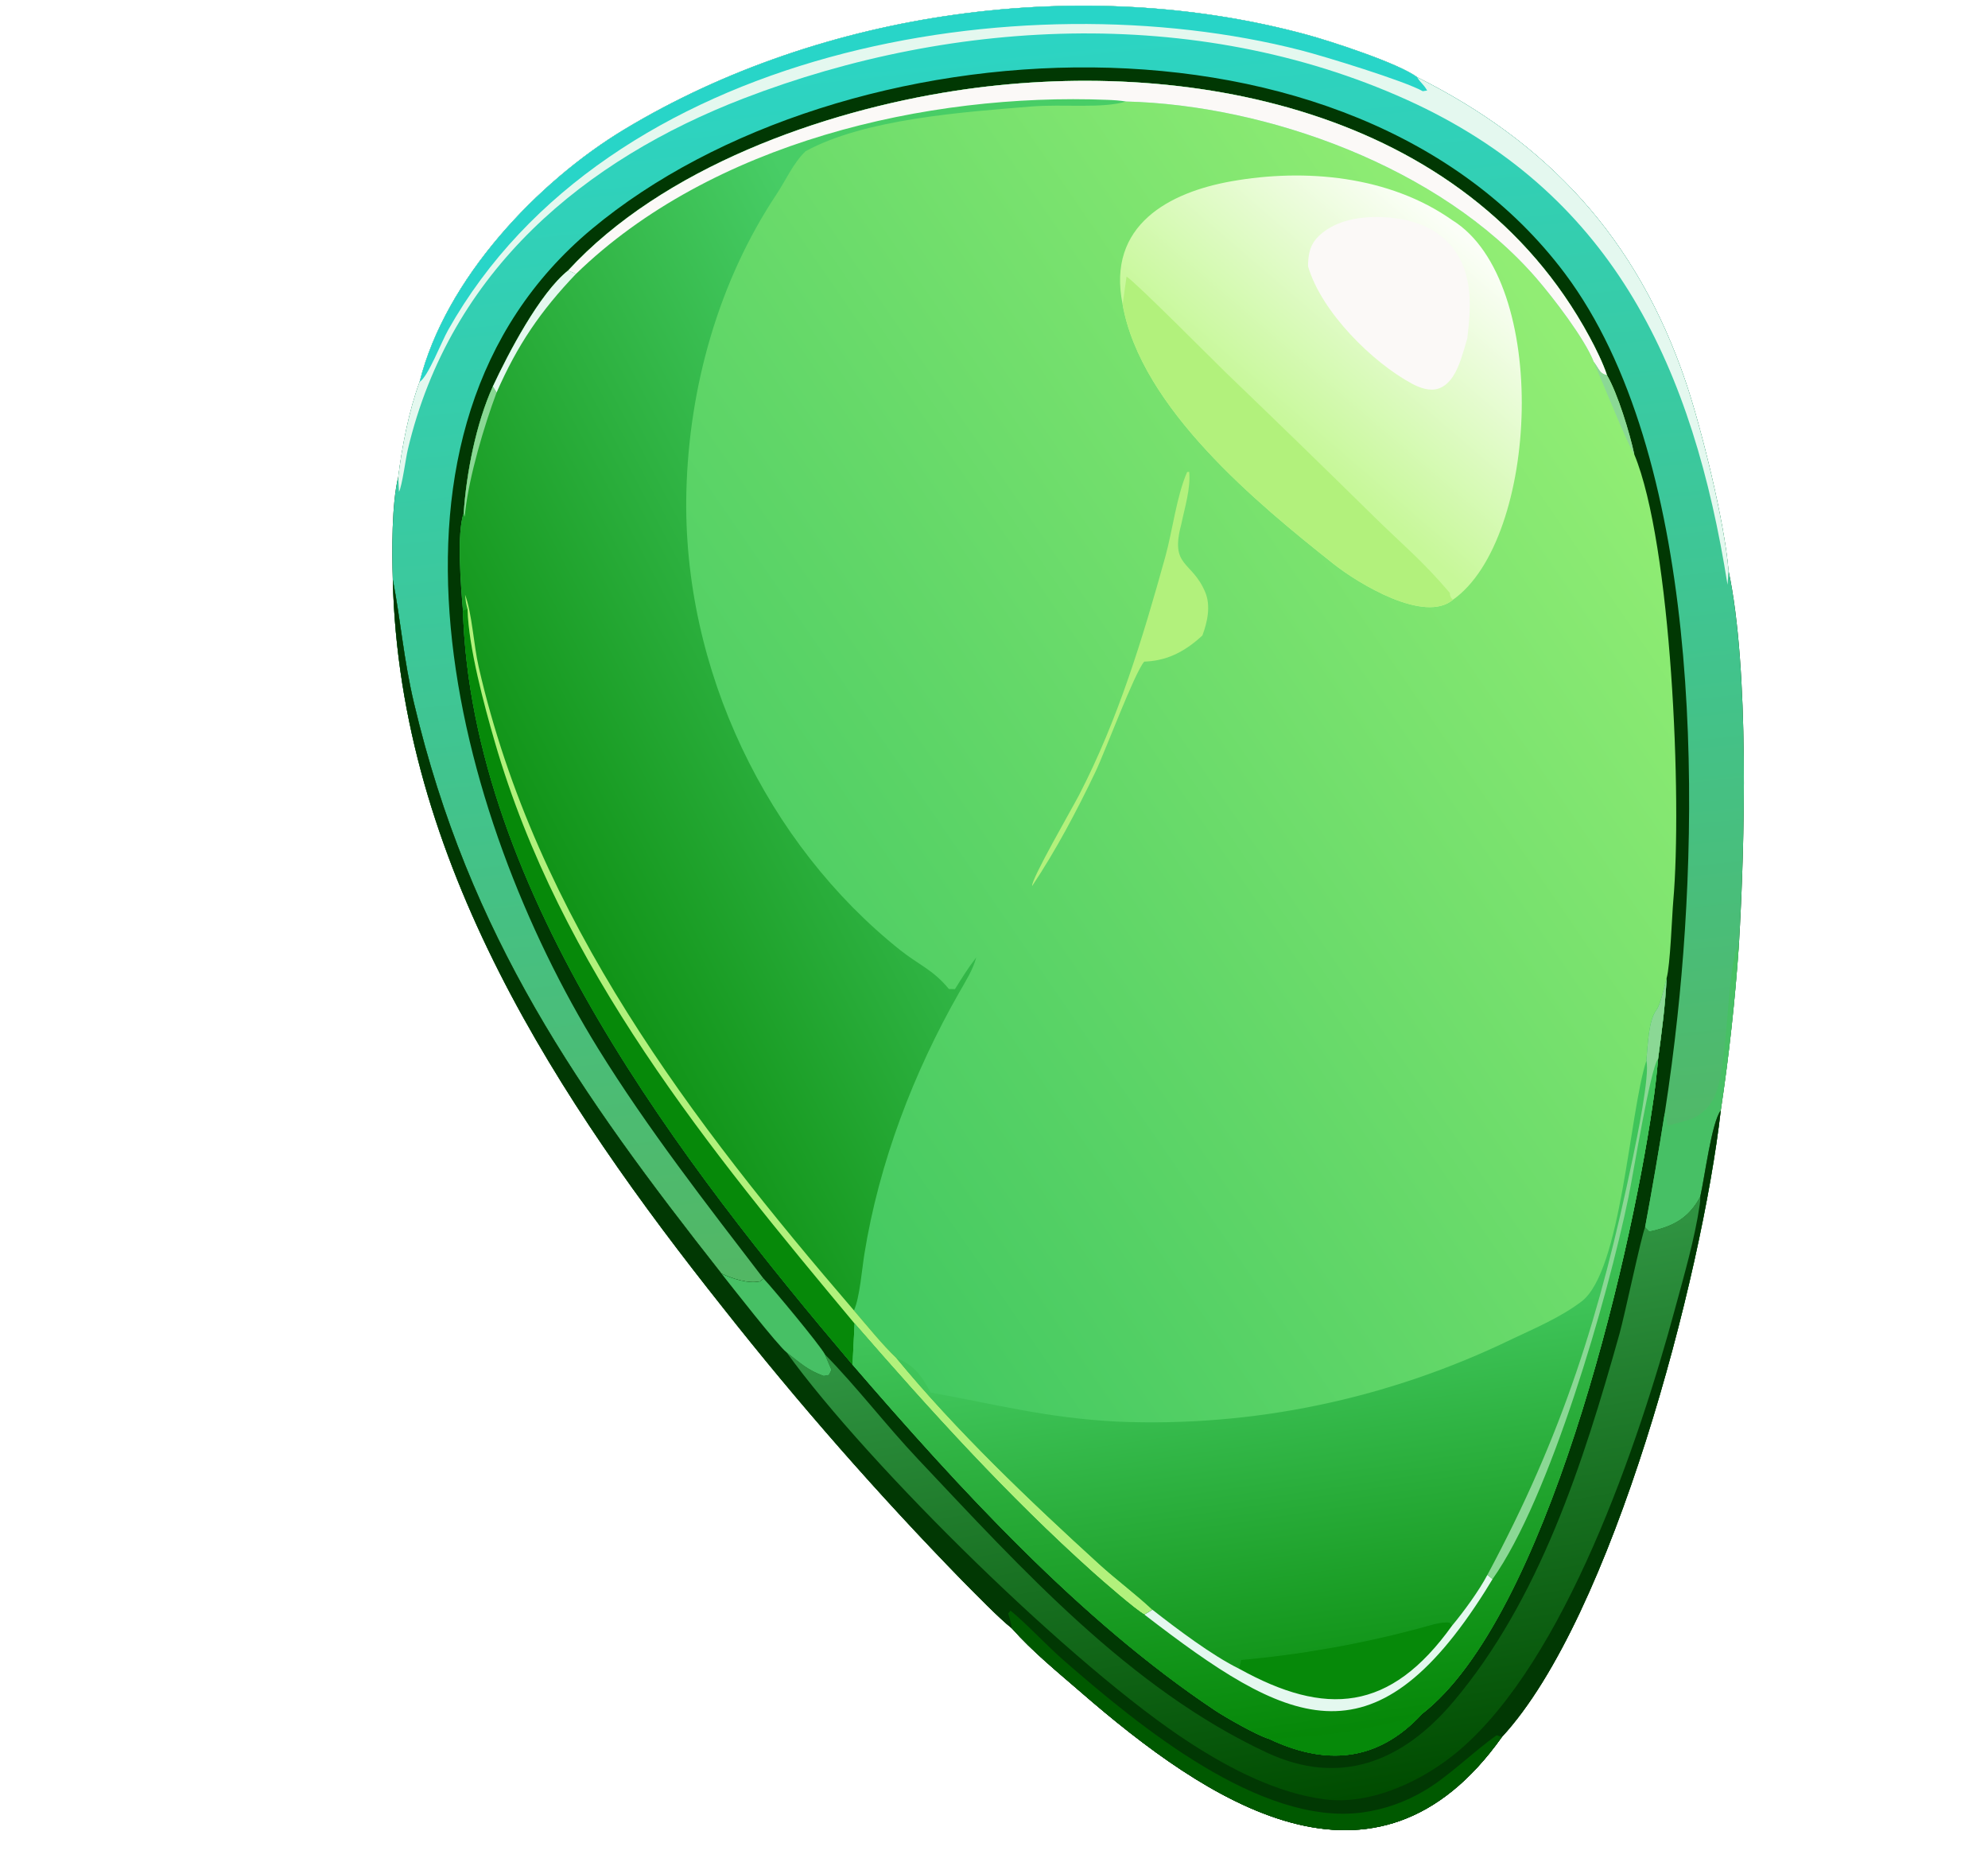
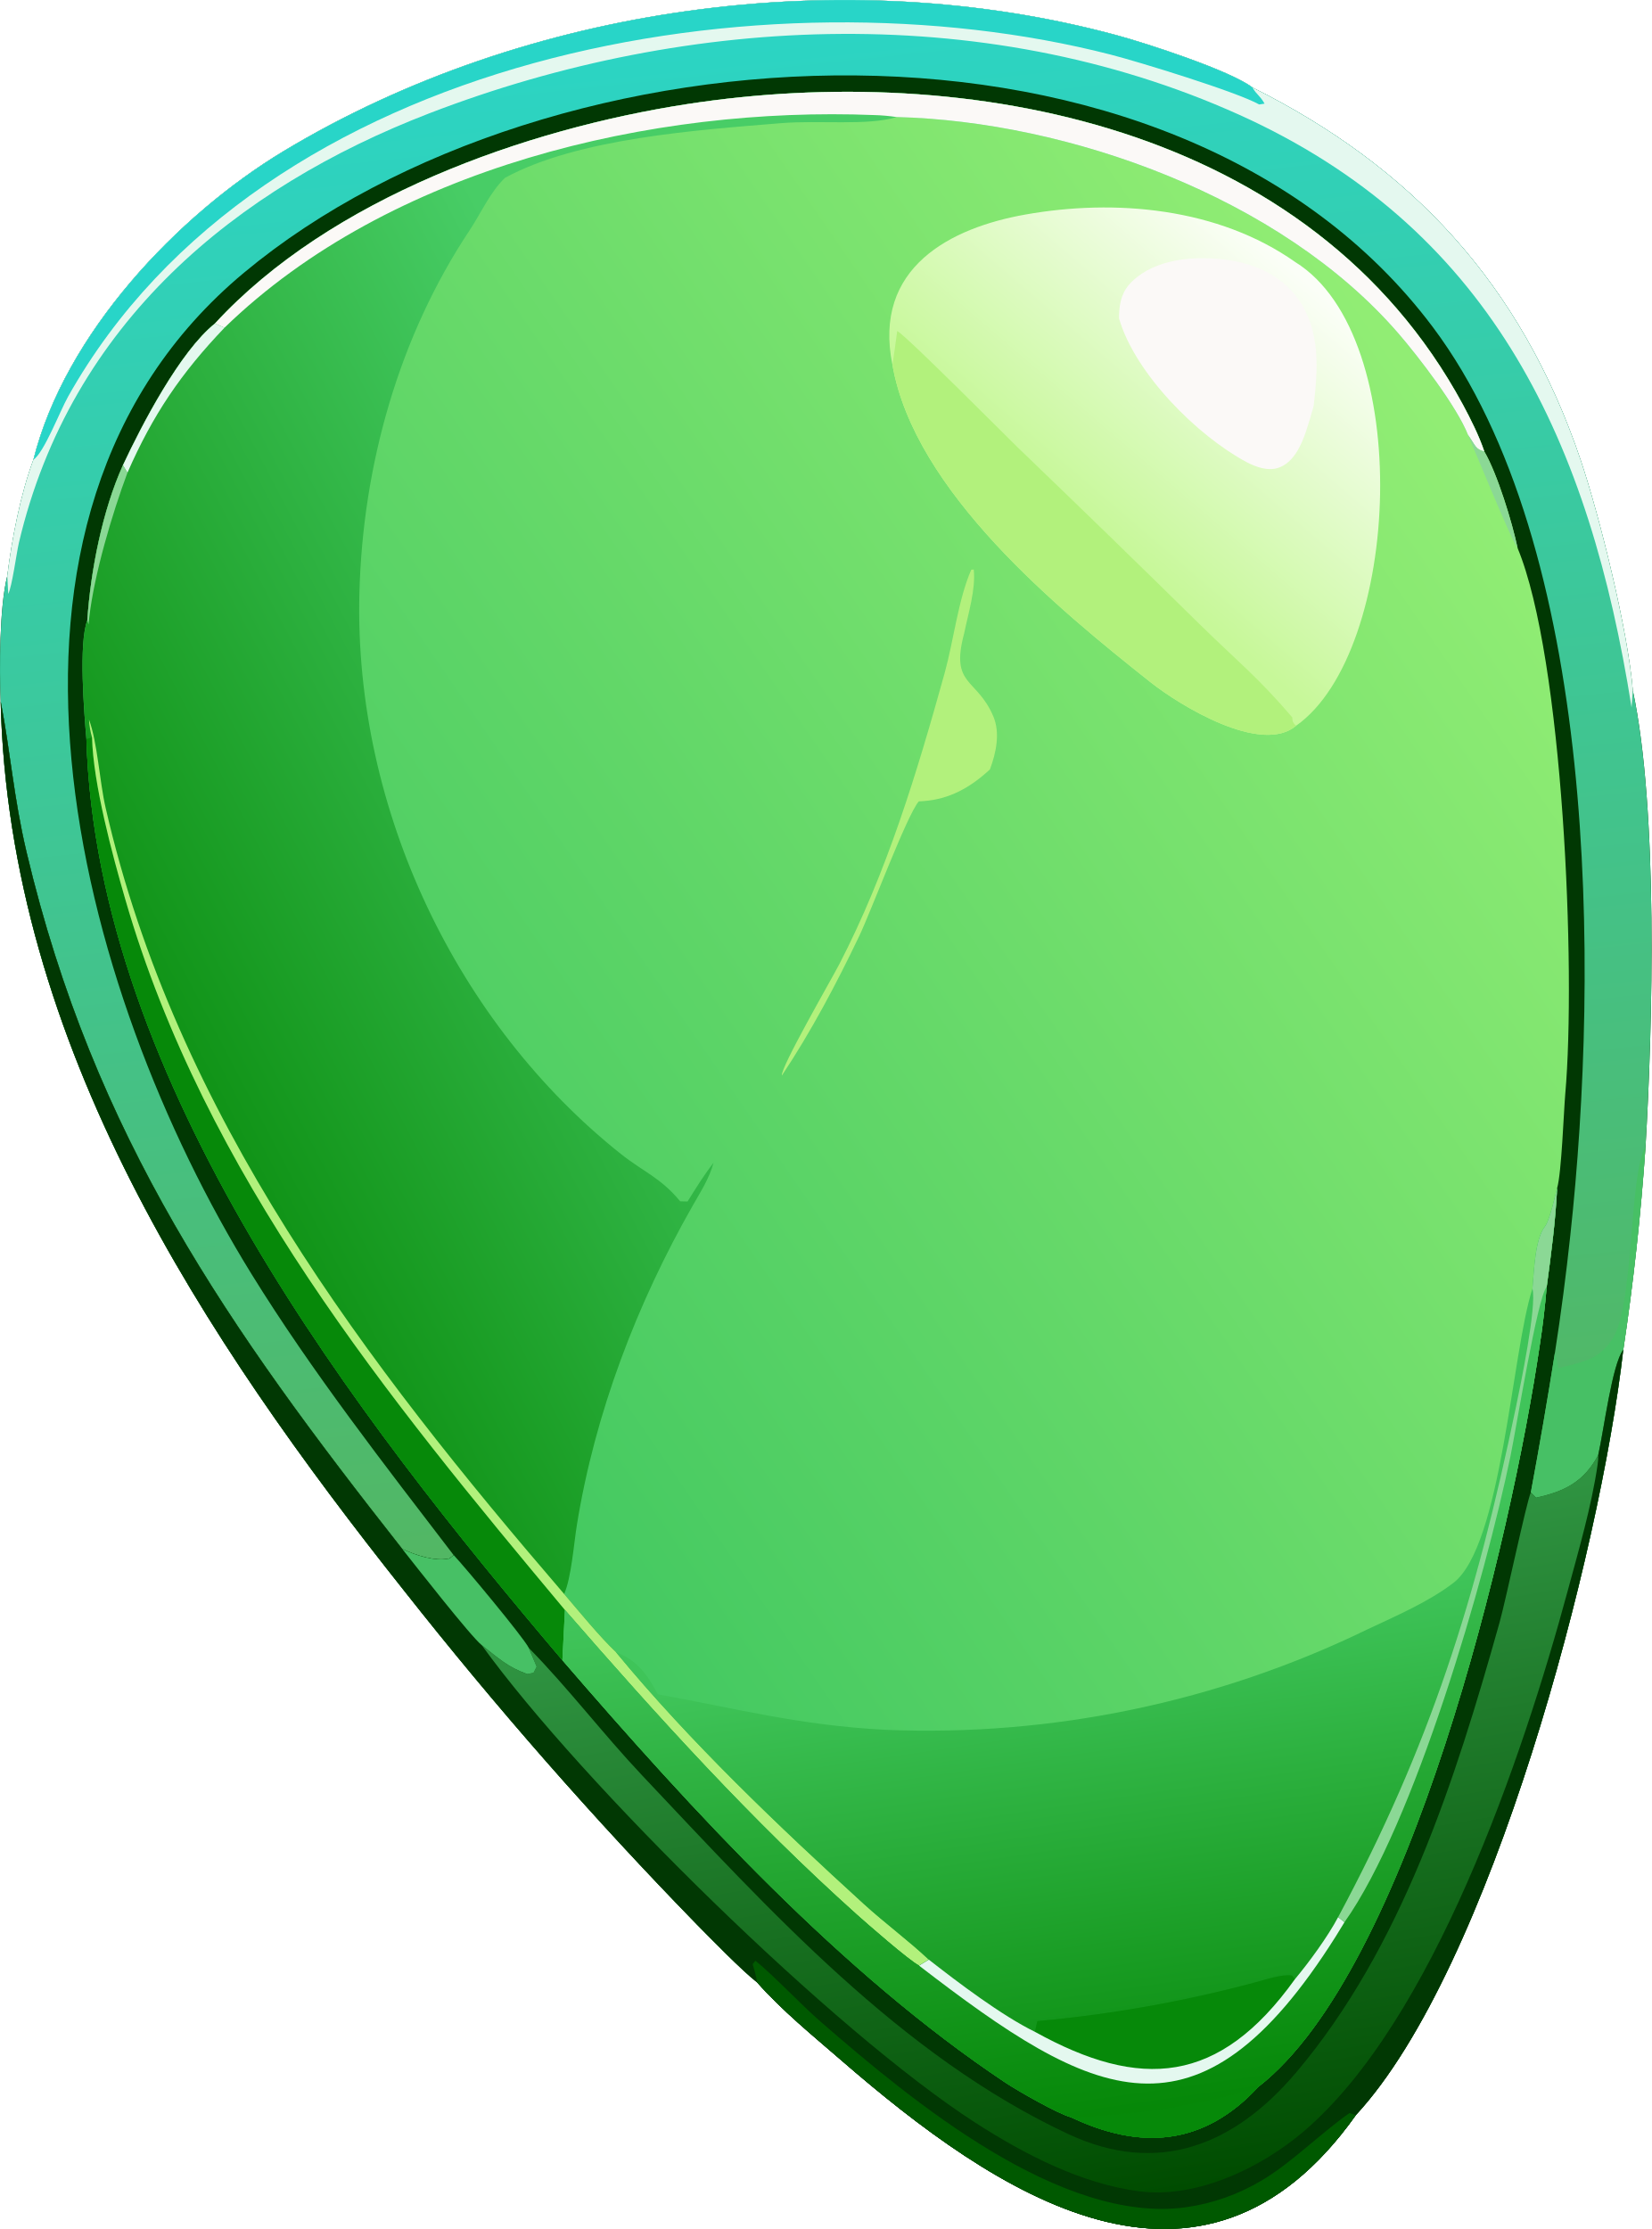
- <svg xmlns="http://www.w3.org/2000/svg" viewBox="1533.33 -80 766.67 719.33">
+ <svg xmlns="http://www.w3.org/2000/svg" viewBox="14.6 -2296.81 521.27 703.45">
  <defs>
-     <linearGradient id="a" gradientUnits="userSpaceOnUse" x1="1821.98" y1="299.3" x2="2282.44" y2="250.9">
-       <stop offset="0" stop-color="#52B764" />
-       <stop offset="1" stop-color="#2CD4C3" />
-     </linearGradient>
-     <linearGradient id="b" gradientUnits="userSpaceOnUse" x1="1604.51" y1="378.74" x2="1800.31" y2="345.32">
-       <stop offset="0" stop-color="#004C00" />
-       <stop offset="1" stop-color="#2F9341" />
-     </linearGradient>
-     <linearGradient id="c" gradientUnits="userSpaceOnUse" x1="1890.31" y1="136.32" x2="2133.95" y2="490.56">
-       <stop offset="0" stop-color="#44C961" />
-       <stop offset="1" stop-color="#91ED74" />
-     </linearGradient>
-     <linearGradient id="d" gradientUnits="userSpaceOnUse" x1="1966.47" y1="74.88" x2="2061.02" y2="255.51">
-       <stop offset="0" stop-color="#119418" />
-       <stop offset="1" stop-color="#48CD66" />
-     </linearGradient>
-     <linearGradient id="e" gradientUnits="userSpaceOnUse" x1="1662.28" y1="368.72" x2="1780.9" y2="351.2">
-       <stop offset="0" stop-color="#13961B" />
-       <stop offset="1" stop-color="#3FC459" />
-     </linearGradient>
-     <linearGradient id="f" gradientUnits="userSpaceOnUse" x1="1625.57" y1="351.59" x2="1802.41" y2="326.41">
-       <stop offset="0" stop-color="#058707" />
-       <stop offset="1" stop-color="#40C45A" />
-     </linearGradient>
-     <linearGradient id="g" gradientUnits="userSpaceOnUse" x1="2132.88" y1="358.07" x2="2210.21" y2="424.39">
-       <stop offset="0" stop-color="#C7F899" />
-       <stop offset="1" stop-color="#FBFEF7" />
+     <linearGradient id="a" x1="1821.977" x2="2282.441" y1="299.298" y2="250.899" gradientUnits="userSpaceOnUse">
+       <stop offset="0" stop-color="#52b764" />
+       <stop offset="1" stop-color="#2cd4c3" />
    </linearGradient>
  </defs>
-   <path transform="rotate(-90 1944.5 274.5)" fill="#013803" d="M2075.55 14.81C2085.8 14.41 2105.23 14.4 2115.07 16.91C2126.86 18.39 2140.64 21.03 2151.74 25.15C2191.55 35.1 2228.97 70.68 2249.1 104.08C2295.38 180.9 2308.83 281.48 2285.73 366.93C2283.12 376.6 2274.48 403.05 2269.21 409.87C2244.23 459.82 2207.64 494.54 2151.57 513.49C2134.02 519.42 2097.86 528.39 2078.92 529.94C2041.36 538 1972.9 536.22 1934.94 533.95C1913.48 532.48 1892.11 530.14 1870.88 526.94C1807.1 519.7 1675.51 485.29 1629.3 442.53C1560.34 393.56 1604.5 328.69 1646.64 280.09C1654.43 271.1 1662.16 261.58 1671.15 253.6C1674.96 248.72 1684.67 239.29 1689.43 234.57C1722.79 202.04 1757.97 171.19 1794.8 142.14C1874.04 79.2 1966.9 17.41 2075.55 14.81Z" />
-   <path transform="rotate(-90 1944.5 274.5)" fill="url(#a)" d="M2075.55 14.81C2085.8 14.41 2105.23 14.4 2115.07 16.91C2126.86 18.39 2140.64 21.03 2151.74 25.15C2191.55 35.1 2228.97 70.68 2249.1 104.08C2295.38 180.9 2308.83 281.48 2285.73 366.93C2283.12 376.6 2274.48 403.05 2269.21 409.87C2244.23 459.82 2207.64 494.54 2151.57 513.49C2134.02 519.42 2097.86 528.39 2078.92 529.94C2041.36 538 1972.9 536.22 1934.94 533.95C1913.48 532.48 1892.11 530.14 1870.88 526.94C1866.21 523.39 1845.38 520.8 1837.67 519.04C1829.12 514.46 1826.14 508.35 1824.18 499.4L1825.83 497.76C1840.48 500.49 1855.18 503.02 1869.91 505.35C1882.19 507.26 1894.53 508.88 1906.9 510.21C1991.54 519.42 2124.15 518.87 2193.56 466.83C2302.38 385.27 2290.87 187.75 2210.71 91.56C2133.08-1.59 1983.99 38.8 1894.72 93.99C1863.89 113.05 1834.66 135.86 1806.01 157.8L1804.94 156.44C1803.97 151.72 1805.96 145.89 1807.95 141.58C1877.79 86.62 1937.95 44.3 2027.92 22.98C2045.04 18.93 2059.21 17.95 2075.55 14.81Z" />
-   <path transform="rotate(-90 1944.5 274.5)" fill="#E4F8EF" d="M2115.07 16.91C2126.86 18.39 2140.64 21.03 2151.74 25.15C2191.55 35.1 2228.97 70.68 2249.1 104.08C2295.38 180.9 2308.83 281.48 2285.73 366.93C2283.12 376.6 2274.48 403.05 2269.21 409.87C2244.23 459.82 2207.64 494.54 2151.57 513.49C2134.02 519.42 2097.86 528.39 2078.92 529.94L2073.55 529.55C2157.12 516.31 2222.68 485.86 2258.84 409.52C2296.9 328.47 2292.77 232.38 2261.03 150.05C2237.59 89.23 2194.93 36.91 2125.54 20.57C2122.22 19.79 2111.72 18.42 2109.38 17.2L2115.07 16.91Z" />
-   <path transform="rotate(-90 1944.5 274.5)" fill="#28D5C8" d="M2151.74 25.15C2191.55 35.1 2228.97 70.68 2249.1 104.08C2295.38 180.9 2308.83 281.48 2285.73 366.93C2283.12 376.6 2274.48 403.05 2269.21 409.87C2266.71 411.38 2266.84 412.13 2264.1 413.71L2263.84 412.02C2267.78 405.06 2277.3 374.06 2279.62 364.98C2307.23 257.13 2280.71 97.43 2171.74 36.14C2167.01 33.48 2153.86 28.47 2151.74 25.15Z" />
-   <path transform="rotate(-90 1944.5 274.5)" fill="#47C065" d="M1825.83 497.76C1840.48 500.49 1855.18 503.02 1869.91 505.35L1865.04 506.51C1867.03 513.96 1867.57 519.56 1874.87 523.86C1885.84 530.32 1926.63 528.8 1934.94 533.95C1913.48 532.48 1892.11 530.14 1870.88 526.94C1866.21 523.39 1845.38 520.8 1837.67 519.04C1829.12 514.46 1826.14 508.35 1824.18 499.4L1825.83 497.76Z" />
-   <path transform="rotate(-90 1944.5 274.5)" fill="url(#b)" d="M1671.15 253.6C1674.96 248.72 1684.67 239.29 1689.43 234.57C1722.79 202.04 1757.97 171.19 1794.8 142.14C1874.04 79.2 1966.9 17.41 2075.55 14.81C2059.21 17.95 2045.04 18.93 2027.92 22.98C1937.95 44.3 1877.79 86.62 1807.95 141.58C1805.96 145.89 1803.97 151.72 1804.94 156.44L1806.01 157.8C1802.35 161.26 1780.4 179.55 1776.8 181.45C1764.17 193.87 1749.58 204.94 1736.53 217.26C1693.9 257.5 1647.91 299.06 1623.28 351.86C1610.18 379.95 1619.58 404.06 1642.75 423.69C1682.2 457.04 1734.74 473.86 1784.83 487.91C1792.08 489.93 1822.43 496.31 1825.83 497.76L1824.18 499.4C1826.14 508.35 1829.12 514.46 1837.67 519.04C1845.38 520.8 1866.21 523.39 1870.88 526.94C1807.1 519.7 1675.51 485.29 1629.3 442.53C1560.34 393.56 1604.5 328.69 1646.64 280.09C1654.43 271.1 1662.16 261.58 1671.15 253.6Z" />
-   <path transform="rotate(-90 1944.5 274.5)" fill="#013803" d="M1671.15 253.6C1674.96 248.72 1684.67 239.29 1689.43 234.57C1722.79 202.04 1757.97 171.19 1794.8 142.14C1874.04 79.2 1966.9 17.41 2075.55 14.81C2059.21 17.95 2045.04 18.93 2027.92 22.98C1937.95 44.3 1877.79 86.62 1807.95 141.58C1805.96 145.89 1803.97 151.72 1804.94 156.44L1806.01 157.8C1802.35 161.26 1780.4 179.55 1776.8 181.45L1770.83 183.99L1768.86 182.98L1768.5 180.99C1770.73 174.81 1773.45 171.99 1777.6 166.67C1733.86 198.25 1655.55 277.99 1626.92 322.43C1616.89 337.98 1607.65 355.88 1605.26 374.13C1602.91 392.12 1612.44 412.38 1624.25 426.19C1659.03 466.87 1741.92 495.14 1794.87 509.43C1807.71 512.9 1821.38 516.91 1834.57 518.84C1835.99 519.05 1836.4 519.02 1837.67 519.04C1845.38 520.8 1866.21 523.39 1870.88 526.94C1807.1 519.7 1675.51 485.29 1629.3 442.53C1560.34 393.56 1604.5 328.69 1646.64 280.09C1654.43 271.1 1662.16 261.58 1671.15 253.6Z" />
-   <path transform="rotate(-90 1944.5 274.5)" fill="#005900" d="M1671.15 253.6L1672.65 253.28C1674.4 252.9 1675.27 252.66 1676.93 252.13C1677.3 252.43 1677.66 252.73 1678.03 253.03C1673.16 259.02 1664.61 266.93 1658.76 273.64C1633.45 302.7 1594.87 349.55 1600.21 388.82C1601.38 397.31 1604.28 405.5 1608.77 412.96C1614.12 422.03 1623.76 431.65 1629.96 440.52C1629.74 441.19 1629.52 441.86 1629.3 442.53C1560.34 393.56 1604.5 328.69 1646.64 280.09C1654.43 271.1 1662.16 261.58 1671.15 253.6Z" />
-   <path transform="rotate(-90 1944.5 274.5)" fill="#47C065" d="M1807.95 141.58C1805.96 145.89 1803.97 151.72 1804.94 156.44L1806.01 157.8C1802.35 161.26 1780.4 179.55 1776.8 181.45L1770.83 183.99L1768.86 182.98L1768.5 180.99C1770.73 174.81 1773.45 171.99 1777.6 166.67C1780.12 163.35 1803.46 145.13 1807.95 141.58Z" />
-   <path transform="rotate(-90 1944.5 274.5)" fill="url(#c)" d="M2063.58 41.87C2071.96 41.15 2093.69 39.36 2101.1 42.16C2116.67 43.17 2135.85 46.98 2149.98 53.39C2162.72 59.35 2185.94 71.43 2194.71 82.43C2234.37 118.91 2256.1 180.47 2263.97 231.53C2277.51 319.28 2257.8 428.33 2169.16 476.29C2164.76 478.67 2159.12 481.48 2154.33 483.07C2147.35 487.17 2131.97 491.86 2123.81 493.59C2089.17 507.96 1990.55 512.07 1951.56 508.62C1946.08 508.14 1926.66 507.46 1921.83 506.05C1911.26 505.53 1901.15 504.17 1890.7 502.76C1884.58 502.25 1878.49 501.53 1872.43 500.59C1811.58 491.67 1675.31 459.51 1638.24 411.77C1619.41 394.37 1618.32 374.28 1628.62 352.63C1629.79 348.34 1637.03 335.71 1639.54 331.94C1674.12 279.98 1725.27 233.17 1772.85 192.11C1849.21 127.34 1954.71 45.16 2063.58 41.87Z" />
-   <path transform="rotate(-90 1944.5 274.5)" fill="url(#d)" d="M2063.58 41.87C2071.96 41.15 2093.69 39.36 2101.1 42.16C2116.67 43.17 2135.85 46.98 2149.98 53.39C2162.72 59.35 2185.94 71.43 2194.71 82.43C2234.37 118.91 2256.1 180.47 2263.97 231.53C2277.51 319.28 2257.8 428.33 2169.16 476.29C2164.76 478.67 2159.12 481.48 2154.33 483.07C2154.95 480.26 2156.29 480.25 2159.52 477.94C2168.48 474.44 2184.29 462.25 2191.6 455.93C2234.7 418.67 2258.52 351.7 2259.87 297.58C2257.04 288.4 2258.96 273.41 2257.93 260.95C2255.79 235.07 2253.25 196.97 2240.68 173.97C2236.08 169.21 2229.47 166.37 2224 162.73C2190.75 140.63 2150.17 129.04 2109.46 128.03C2040.97 126.33 1973.49 159.24 1932.7 210.47C1926.99 217.64 1925.17 223.11 1917.69 229.27L1917.63 231.6C1922.05 234.38 1925.73 236.61 1929.85 239.81C1925.04 238.53 1920.61 235.68 1916.35 233.25C1885.63 215.72 1850.93 202.37 1815.41 196.66C1809.66 195.73 1798.78 194.9 1793.75 192.66C1788.15 197.46 1780.27 203.86 1775.41 209.01C1747.17 232.29 1720.43 260.39 1695.97 287.21C1689.94 293.82 1684.46 301.27 1678.36 307.76L1676.49 304.66C1678.19 301.4 1689.75 288.19 1692.64 284.96C1722.27 251.88 1755.02 222.21 1788.72 192.9L1772.85 192.11C1849.21 127.34 1954.71 45.16 2063.58 41.87Z" />
-   <path transform="rotate(-90 1944.5 274.5)" fill="#FBF9F7" d="M2193.39 85.46L2194.71 82.43C2234.37 118.91 2256.1 180.47 2263.97 231.53C2277.51 319.28 2257.8 428.33 2169.16 476.29C2164.76 478.67 2159.12 481.48 2154.33 483.07C2154.95 480.26 2156.29 480.25 2159.52 477.94C2168.48 474.44 2184.29 462.25 2191.6 455.93C2234.7 418.67 2258.52 351.7 2259.87 297.58C2260.26 295.12 2260.41 292.84 2260.5 290.37C2263.27 220.79 2244.04 137.6 2193.39 85.46Z" />
-   <path transform="rotate(-90 1944.5 274.5)" fill="#068909" d="M1772.85 192.11C1849.21 127.34 1954.71 45.16 2063.58 41.87L2064.08 43.65C2049.44 44 2026.92 50.1 2012.89 54.17C1925.94 79.35 1855.81 136.84 1788.72 192.9L1772.85 192.11Z" />
-   <path transform="rotate(-90 1944.5 274.5)" fill="#B2F17C" d="M2064.08 43.65C2066.61 42.98 2067.1 42.93 2069.72 42.69C2062.41 45.4 2050.3 46 2041.85 47.94C1944.67 70.19 1866.45 130.17 1793.75 192.66C1788.15 197.46 1780.27 203.86 1775.41 209.01C1747.17 232.29 1720.43 260.39 1695.97 287.21C1689.94 293.82 1684.46 301.27 1678.36 307.76L1676.49 304.66C1678.19 301.4 1689.75 288.19 1692.64 284.96C1722.27 251.88 1755.02 222.21 1788.72 192.9C1855.81 136.84 1925.94 79.35 2012.89 54.17C2026.92 50.1 2049.44 44 2064.08 43.65Z" />
-   <path transform="rotate(-90 1944.5 274.5)" fill="#E4F8EF" d="M2149.98 53.39C2162.72 59.35 2185.94 71.43 2194.71 82.43L2193.39 85.46C2179.08 71.79 2166.03 62.88 2147.61 54.82L2149.98 53.39Z" />
-   <path transform="rotate(-90 1944.5 274.5)" fill="#8BD895" d="M2147.61 54.82C2134.76 50.01 2115.56 44.32 2101.91 42.77L2099.74 42.54L2101.1 42.16C2116.67 43.17 2135.85 46.98 2149.98 53.39L2147.61 54.82Z" />
-   <path transform="rotate(-90 1944.5 274.5)" fill="url(#e)" d="M1772.85 192.11L1788.72 192.9C1755.02 222.21 1722.27 251.88 1692.64 284.96C1689.75 288.19 1678.19 301.4 1676.49 304.66L1678.36 307.76C1684.46 301.27 1689.94 293.82 1695.97 287.21C1720.43 260.39 1747.17 232.29 1775.41 209.01C1772.85 215.63 1768.57 218.81 1762.11 222.21C1757.43 248.03 1752.32 266.82 1750.89 294.18C1748.68 346.47 1759.54 398.52 1782.59 446.17C1786.89 455.24 1791.06 465.14 1797.22 473.26C1808.91 488.64 1869.97 491.68 1890.1 498.26C1895.96 498.81 1905.62 499.02 1909.74 502.21C1911.66 503.69 1919.21 505.38 1921.83 506.05C1911.26 505.53 1901.15 504.17 1890.7 502.76C1884.58 502.25 1878.49 501.53 1872.43 500.59C1811.58 491.67 1675.31 459.51 1638.24 411.77C1619.41 394.37 1618.32 374.28 1628.62 352.63C1629.79 348.34 1637.03 335.71 1639.54 331.94C1674.12 279.98 1725.27 233.17 1772.85 192.11Z" />
-   <path transform="rotate(-90 1944.5 274.5)" fill="url(#f)" d="M1772.85 192.11L1788.72 192.9C1755.02 222.21 1722.27 251.88 1692.64 284.96C1689.75 288.19 1678.19 301.4 1676.49 304.66L1678.36 307.76C1671.16 316.98 1660.76 330.69 1655.59 341.23L1658.98 342C1661.05 364.99 1665.08 387.79 1671.04 410.17C1671.97 413.74 1673.87 419.11 1673.36 422.37L1672.21 423.31C1677.54 427.75 1685.6 433.66 1691.8 436.94C1745.96 466.01 1791.93 480.41 1852.82 493.07C1859.57 494.47 1884.54 499.67 1890.1 498.26C1895.96 498.81 1905.62 499.02 1909.74 502.21C1911.66 503.69 1919.21 505.38 1921.83 506.05C1911.26 505.53 1901.15 504.17 1890.7 502.76C1884.58 502.25 1878.49 501.53 1872.43 500.59C1811.58 491.67 1675.31 459.51 1638.24 411.77C1619.41 394.37 1618.32 374.28 1628.62 352.63C1629.79 348.34 1637.03 335.71 1639.54 331.94C1674.12 279.98 1725.27 233.17 1772.85 192.11Z" />
-   <path transform="rotate(-90 1944.5 274.5)" fill="#068909" d="M1655.59 341.23L1658.98 342C1661.05 364.99 1665.08 387.79 1671.04 410.17C1671.97 413.74 1673.87 419.11 1673.36 422.37L1672.21 423.31C1638.83 399.42 1637.16 374.51 1655.59 341.23Z" />
-   <path transform="rotate(-90 1944.5 274.5)" fill="#E4F8EF" d="M1676.49 304.66L1678.36 307.76C1671.16 316.98 1660.76 330.69 1655.59 341.23C1637.16 374.51 1638.83 399.42 1672.21 423.31C1677.54 427.75 1685.6 433.66 1691.8 436.94L1690.18 438.93C1688.64 438.02 1687.12 437.08 1685.61 436.13C1616.59 392.57 1634.21 359.55 1676.49 304.66Z" />
-   <path transform="rotate(-90 1944.5 274.5)" fill="#8BD895" d="M1691.8 436.94C1745.96 466.01 1791.93 480.41 1852.82 493.07C1859.57 494.47 1884.54 499.67 1890.1 498.26C1895.96 498.81 1905.62 499.02 1909.74 502.21C1911.66 503.69 1919.21 505.38 1921.83 506.05C1911.26 505.53 1901.15 504.17 1890.7 502.76C1887.45 499.84 1846.88 493.31 1837.31 491.33C1798.59 483.33 1721.41 461.1 1690.18 438.93L1691.8 436.94Z" />
-   <path transform="rotate(-90 1944.5 274.5)" fill="#068909" d="M1638.24 411.77C1619.41 394.37 1618.32 374.28 1628.62 352.63C1629.23 370.8 1632.17 394.34 1638.24 411.77Z" />
-   <path transform="rotate(-90 1944.5 274.5)" fill="#8BD895" d="M2159.52 477.94C2156.29 480.25 2154.95 480.26 2154.33 483.07C2147.35 487.17 2131.97 491.86 2123.81 493.59C2125.89 491.75 2154.64 480.07 2159.52 477.94Z" />
-   <path transform="rotate(-90 1944.5 274.5)" fill="url(#g)" d="M2181.63 296.27C2212.44 289.97 2224.94 314.72 2229.1 338.21C2234.15 366.62 2231.25 399.1 2214.09 423.43C2190.56 461.36 2091.07 456.73 2067.8 423.71C2058.45 412.73 2074.07 387.09 2081.56 377.65C2104.75 348.41 2141.72 303.28 2181.63 296.27Z" />
-   <path transform="rotate(-90 1944.5 274.5)" fill="#B2F17C" d="M2067.8 423.71C2058.45 412.73 2074.07 387.09 2081.56 377.65C2104.75 348.41 2141.72 303.28 2181.63 296.27C2185.21 296.8 2188.79 297.3 2192.37 297.78C2190.47 301.02 2159.89 331.4 2155.36 336.06C2136.85 355.33 2118.22 374.51 2099.47 393.57C2088.27 405 2082.98 411.74 2070.41 422.45C2069.27 422.47 2068.42 422.78 2067.8 423.71Z" />
-   <path transform="rotate(-90 1944.5 274.5)" fill="#FBF9F7" d="M2196.26 367.8C2196.62 367.79 2196.97 367.78 2197.33 367.79C2201.66 367.94 2205.02 368.8 2208.02 371.93C2215.13 379.37 2216.02 391.16 2214.96 400.62C2213.93 409.73 2210.39 418.73 2202.34 424.4C2192.36 431.42 2180.29 430.56 2168.64 429.21C2165.94 428.47 2163.25 427.65 2160.6 426.77C2156.09 425.25 2150.83 422.79 2149.21 418.17C2148.03 414.81 2149.42 410.95 2151.04 407.92C2159.19 392.69 2178.7 372.92 2196.26 367.8Z" />
-   <path transform="rotate(-90 1944.5 274.5)" fill="#B2F17C" d="M1957.39 261.37C1959.84 260.89 1987.7 277 1992.47 279.47C2021.49 294.49 2052.7 303.94 2084.34 312.73C2094.53 315.56 2107.63 317.04 2117 321.14L2117.09 321.93C2110.8 322.6 2103.09 320.16 2096.87 318.89C2080.24 314.44 2082.99 322.9 2070.75 328.1C2065.47 330.35 2059.11 328.96 2053.99 327.03C2048.23 320.82 2044.54 314.18 2043.98 305.89C2043.95 305.46 2043.93 305.02 2043.9 304.59C2039.74 300.9 2009.12 289.48 2001.37 285.77C1986.27 278.55 1971.2 270.58 1957.39 261.37Z" />
+   <defs>
+     <linearGradient id="b" x1="1604.513" x2="1800.306" y1="378.739" y2="345.319" gradientUnits="userSpaceOnUse">
+       <stop offset="0" stop-color="#004c00" />
+       <stop offset="1" stop-color="#2f9341" />
+     </linearGradient>
+   </defs>
+   <defs>
+     <linearGradient id="c" x1="1890.315" x2="2133.946" y1="136.323" y2="490.565" gradientUnits="userSpaceOnUse">
+       <stop offset="0" stop-color="#44c961" />
+       <stop offset="1" stop-color="#91ed74" />
+     </linearGradient>
+   </defs>
+   <defs>
+     <linearGradient id="d" x1="1966.468" x2="2061.021" y1="74.882" y2="255.508" gradientUnits="userSpaceOnUse">
+       <stop offset="0" stop-color="#119418" />
+       <stop offset="1" stop-color="#48cd66" />
+     </linearGradient>
+   </defs>
+   <defs>
+     <linearGradient id="e" x1="1662.283" x2="1780.9" y1="368.716" y2="351.201" gradientUnits="userSpaceOnUse">
+       <stop offset="0" stop-color="#13961b" />
+       <stop offset="1" stop-color="#3fc459" />
+     </linearGradient>
+   </defs>
+   <defs>
+     <linearGradient id="f" x1="1625.565" x2="1802.412" y1="351.589" y2="326.415" gradientUnits="userSpaceOnUse">
+       <stop offset="0" stop-color="#058707" />
+       <stop offset="1" stop-color="#40c45a" />
+     </linearGradient>
+   </defs>
+   <defs>
+     <linearGradient id="g" x1="2132.884" x2="2210.209" y1="358.073" y2="424.394" gradientUnits="userSpaceOnUse">
+       <stop offset="0" stop-color="#c7f899" />
+       <stop offset="1" stop-color="#fbfef7" />
+     </linearGradient>
+   </defs>
+   <path fill="#013803" d="M14.8-2075.55c-.39-10.25-.4-29.68 2.1-39.52 1.49-11.79 4.13-25.57 8.25-36.67 9.95-39.81 45.53-77.23 78.93-97.36 76.82-46.28 177.4-59.73 262.85-36.63 9.67 2.61 36.12 11.25 42.94 16.52 49.95 24.98 84.67 61.57 103.62 117.64 5.93 17.55 14.9 53.71 16.45 72.65 8.06 37.56 6.28 106.02 4.01 143.98a793 793 0 0 1-7.01 64.06c-7.24 63.78-41.65 195.37-84.41 241.58-48.97 68.96-113.84 24.8-162.44-17.34-8.99-7.79-18.51-15.52-26.49-24.51-4.88-3.81-14.31-13.52-19.03-18.28a1336 1336 0 0 1-92.43-105.37C79.2-1874.04 17.4-1966.9 14.8-2075.55" />
+   <path fill="url(#a)" d="M2075.55 14.8c10.25-.39 29.68-.4 39.52 2.1 11.79 1.49 25.57 4.13 36.67 8.25 39.81 9.95 77.23 45.53 97.36 78.93 46.28 76.82 59.73 177.4 36.63 262.85-2.61 9.67-11.25 36.12-16.52 42.94-24.98 49.95-61.57 84.67-117.64 103.62-17.55 5.93-53.71 14.9-72.65 16.45-37.56 8.06-106.02 6.28-143.98 4.01a793 793 0 0 1-64.06-7.01c-4.67-3.55-25.5-6.14-33.21-7.9-8.55-4.58-11.53-10.69-13.49-19.64l1.65-1.64q21.98 4.1 44.08 7.6a778 778 0 0 0 36.99 4.85c84.64 9.21 217.25 8.66 286.66-43.37 108.82-81.57 97.31-279.1 17.15-375.28-77.63-93.15-226.72-52.76-315.99 2.43-30.83 19.06-60.06 41.87-88.71 63.8l-1.07-1.35c-.97-4.72 1.02-10.55 3.01-14.86 69.84-54.96 130-97.28 219.97-118.6 17.12-4.05 31.29-5.03 47.63-8.17" transform="rotate(-90)" />
+   <path fill="#e4f8ef" d="M16.9-2115.07c1.49-11.79 4.13-25.57 8.25-36.67 9.95-39.81 45.53-77.23 78.93-97.36 76.82-46.28 177.4-59.73 262.85-36.63 9.67 2.61 36.12 11.25 42.94 16.52 49.95 24.98 84.67 61.57 103.62 117.64 5.93 17.55 14.9 53.71 16.45 72.65l-.39 5.37c-13.24-83.57-43.69-149.13-120.03-185.29-81.05-38.06-177.14-33.93-259.47-2.19-60.81 23.44-113.14 66.1-129.48 135.49-.78 3.32-2.15 13.82-3.37 16.16z" />
+   <path fill="#28d5c8" d="M25.15-2151.74c9.95-39.81 45.53-77.23 78.93-97.36 76.82-46.28 177.4-59.73 262.85-36.63 9.67 2.61 36.12 11.25 42.94 16.52 1.5 2.5 2.26 2.37 3.85 5.11l-1.7.26c-6.96-3.94-37.96-13.46-47.04-15.78-107.85-27.61-267.55-1.09-328.84 107.88-2.66 4.73-7.67 17.88-11 20" />
+   <path fill="#47c065" d="M497.76-1825.83q4.1-21.98 7.6-44.08l1.15 4.87c7.45-1.99 13.05-2.53 17.35-9.83 6.46-10.97 4.94-51.76 10.09-60.07a793 793 0 0 1-7.01 64.06c-3.55 4.67-6.14 25.5-7.9 33.21-4.58 8.55-10.69 11.53-19.64 13.49z" />
+   <path fill="url(#b)" d="M1671.15 253.6c3.81-4.88 13.52-14.31 18.28-19.03a1336 1336 0 0 1 105.37-92.43C1874.04 79.2 1966.9 17.4 2075.55 14.8c-16.34 3.14-30.51 4.12-47.63 8.17-89.97 21.32-150.13 63.64-219.97 118.6-1.99 4.31-3.98 10.14-3.01 14.86l1.07 1.36c-3.66 3.46-25.61 21.75-29.21 23.65-12.63 12.42-27.22 23.49-40.27 35.81-42.63 40.24-88.62 81.8-113.25 134.6-13.1 28.09-3.7 52.2 19.47 71.83 39.45 33.35 91.99 50.17 142.08 64.22 7.25 2.02 37.6 8.4 41 9.85l-1.65 1.64c1.96 8.95 4.94 15.06 13.49 19.64 7.71 1.76 28.54 4.35 33.21 7.9-63.78-7.25-195.37-41.65-241.58-84.41-68.96-48.97-24.8-113.84 17.34-162.44 7.79-8.99 15.52-18.51 24.51-26.49" transform="rotate(-90)" />
+   <path fill="#013803" d="M253.6-1671.15c-4.88-3.81-14.31-13.52-19.03-18.28a1336 1336 0 0 1-92.43-105.37C79.2-1874.04 17.4-1966.9 14.8-2075.55c3.14 16.34 4.12 30.51 8.17 47.63 21.32 89.97 63.64 150.13 118.6 219.97 4.31 1.99 10.14 3.98 14.86 3.01l1.36-1.07c3.46 3.66 21.75 25.61 23.65 29.21l2.54 5.97-1 1.97-2 .36c-6.18-2.23-9-4.95-14.32-9.1 31.58 43.74 111.32 122.05 155.76 150.68 15.55 10.03 33.45 19.27 51.7 21.66 17.99 2.35 38.25-7.18 52.06-18.99 40.68-34.78 68.95-117.67 83.24-170.62 3.47-12.84 7.48-26.51 9.41-39.7.21-1.42.19-1.83.2-3.1 1.76-7.71 4.35-28.54 7.9-33.21-7.24 63.78-41.65 195.37-84.41 241.58-48.97 68.96-113.84 24.8-162.44-17.34-8.99-7.79-18.51-15.52-26.49-24.51" />
+   <path fill="#005900" d="m253.6-1671.15-.31-1.5a41 41 0 0 0-1.15-4.28l.89-1.1c5.99 4.87 13.9 13.42 20.61 19.27 29.06 25.31 75.9 63.89 115.18 58.55a64 64 0 0 0 24.14-8.56c9.07-5.35 18.69-14.99 27.57-21.19l2 .66c-48.97 68.96-113.84 24.8-162.44-17.34-8.99-7.79-18.51-15.52-26.49-24.51" />
+   <path fill="#47c065" d="M141.58-1807.95c4.31 1.99 10.14 3.98 14.86 3.01l1.36-1.07c3.46 3.66 21.75 25.61 23.65 29.21l2.54 5.97-1 1.97-2 .36c-6.18-2.23-9-4.95-14.32-9.1-3.31-2.52-21.54-25.86-25.09-30.35" />
+   <path fill="url(#c)" d="M2063.58 41.87c8.38-.72 30.11-2.51 37.52.3 15.57 1 34.75 4.81 48.88 11.22 12.74 5.96 35.96 18.04 44.73 29.04 39.66 36.48 61.39 98.04 69.26 149.1 13.54 87.75-6.17 196.8-94.81 244.76-4.4 2.38-10.04 5.2-14.83 6.78-6.98 4.1-22.36 8.8-30.52 10.52-34.64 14.37-133.26 18.48-172.25 15.03-5.48-.48-24.9-1.16-29.73-2.57-10.57-.52-20.68-1.88-31.13-3.29q-9.18-.76-18.27-2.17c-60.85-8.92-197.12-41.08-234.19-88.82-18.83-17.4-19.92-37.49-9.62-59.14 1.17-4.29 8.41-16.92 10.92-20.69 34.58-51.96 85.73-98.77 133.31-139.83 76.36-64.77 181.86-146.95 290.73-150.24" transform="rotate(-90)" />
+   <path fill="url(#d)" d="M2063.58 41.87c8.38-.72 30.11-2.51 37.52.3 15.57 1 34.75 4.81 48.88 11.22 12.74 5.96 35.96 18.04 44.73 29.04 39.66 36.48 61.39 98.04 69.26 149.1 13.54 87.75-6.17 196.8-94.81 244.76-4.4 2.38-10.04 5.2-14.83 6.78.62-2.8 1.96-2.82 5.19-5.13 8.96-3.5 24.77-15.69 32.08-22 43.1-37.27 66.92-104.24 68.27-158.36-2.83-9.18-.91-24.17-1.94-36.63-2.14-25.88-4.68-63.98-17.25-86.98-4.6-4.76-11.21-7.6-16.68-11.24-33.25-22.1-73.83-33.69-114.54-34.7-68.49-1.7-135.97 31.2-176.76 82.44-5.71 7.17-7.53 12.64-15.01 18.8l-.06 2.33c4.42 2.78 8.1 5.01 12.22 8.2-4.81-1.27-9.24-4.12-13.5-6.55-30.72-17.53-65.42-30.88-100.94-36.6-5.75-.92-16.63-1.75-21.66-4-5.6 4.81-13.48 11.21-18.34 16.36-28.24 23.28-54.98 51.38-79.44 78.2-6.03 6.61-11.51 14.06-17.61 20.55l-1.87-3.1c1.7-3.26 13.26-16.47 16.15-19.7 29.63-33.08 62.38-62.75 96.08-92.06l-15.87-.8c76.36-64.76 181.86-146.94 290.73-150.23" transform="rotate(-90)" />
+   <path fill="#fbf9f7" d="m85.46-2193.39-3.03-1.32c36.48-39.66 98.04-61.39 149.1-69.26 87.75-13.54 196.8 6.17 244.76 94.81 2.38 4.4 5.2 10.04 6.78 14.83-2.8-.62-2.82-1.96-5.13-5.19-3.5-8.96-15.68-24.77-22-32.08-37.27-43.1-104.24-66.92-158.36-68.27a58 58 0 0 0-7.21-.63c-69.58-2.77-152.77 16.46-204.91 67.11" />
+   <path fill="#068909" d="M192.1-1772.85c-64.76-76.36-146.94-181.86-150.23-290.73l1.78-.5c.35 14.64 6.45 37.16 10.52 51.19 25.18 86.95 82.67 157.08 138.73 224.17z" />
+   <path fill="#b2f17c" d="M43.65-2064.08a25 25 0 0 1-.96-5.64c2.7 7.31 3.31 19.42 5.25 27.87 22.25 97.18 82.23 175.4 144.72 248.1 4.8 5.6 11.2 13.48 16.35 18.34 23.28 28.24 51.38 54.98 78.2 79.44 6.61 6.03 14.07 11.51 20.55 17.61l-3.1 1.87c-3.26-1.7-16.47-13.26-19.7-16.15-33.08-29.63-62.75-62.38-92.06-96.08-56.06-67.09-113.55-137.22-138.73-224.17-4.07-14.03-10.17-36.55-10.52-51.19" />
+   <path fill="#e4f8ef" d="M53.39-2149.98c5.96-12.74 18.04-35.96 29.04-44.73l3.03 1.32c-13.67 14.31-22.58 27.36-30.64 45.78z" />
+   <path fill="#8bd895" d="M54.82-2147.61c-4.8 12.85-10.5 32.05-12.05 45.7l-.23 2.17-.38-1.36c1.02-15.57 4.82-34.75 11.23-48.88z" />
+   <path fill="url(#e)" d="m1772.85 192.1 15.87.8c-33.7 29.31-66.45 58.98-96.08 92.06-2.89 3.23-14.45 16.44-16.15 19.7l1.87 3.1c6.1-6.49 11.58-13.94 17.61-20.55 24.46-26.82 51.2-54.92 79.44-78.2-2.56 6.62-6.84 9.8-13.3 13.2-4.68 25.82-9.79 44.6-11.22 71.97a318 318 0 0 0 31.7 151.99c4.3 9.07 8.47 18.97 14.63 27.09 11.69 15.38 72.75 18.42 92.88 25 5.86.55 15.52.76 19.64 3.95 1.92 1.48 9.47 3.17 12.09 3.84-10.57-.52-20.68-1.88-31.13-3.29q-9.18-.76-18.27-2.17c-60.85-8.92-197.12-41.08-234.19-88.82-18.83-17.4-19.92-37.49-9.62-59.14 1.17-4.29 8.41-16.92 10.92-20.69 34.58-51.96 85.73-98.77 133.31-139.83" transform="rotate(-90)" />
+   <path fill="url(#f)" d="m1772.85 192.1 15.87.8c-33.7 29.31-66.45 58.98-96.08 92.06-2.89 3.23-14.45 16.44-16.15 19.7l1.87 3.1c-7.2 9.22-17.6 22.93-22.77 33.47l3.39.77a407 407 0 0 0 12.06 68.17c.93 3.57 2.83 8.94 2.32 12.2l-1.15.94c5.33 4.44 13.39 10.35 19.59 13.63 54.16 29.07 100.13 43.47 161.02 56.13 6.75 1.4 31.72 6.6 37.28 5.2 5.86.54 15.52.75 19.64 3.94 1.92 1.48 9.47 3.17 12.09 3.84-10.57-.52-20.68-1.88-31.13-3.29q-9.18-.76-18.27-2.17c-60.85-8.92-197.12-41.08-234.19-88.82-18.83-17.4-19.92-37.49-9.62-59.14 1.17-4.29 8.41-16.92 10.92-20.69 34.58-51.96 85.73-98.77 133.31-139.83" transform="rotate(-90)" />
+   <path fill="#068909" d="m341.23-1655.59.77-3.39a407 407 0 0 0 68.17-12.06c3.57-.93 8.94-2.83 12.2-2.32l.94 1.15c-23.89 33.38-48.8 35.05-82.08 16.62" />
+   <path fill="#e4f8ef" d="m304.66-1676.49 3.1-1.87c9.22 7.2 22.93 17.6 33.47 22.77 33.28 18.43 58.2 16.76 82.08-16.62 4.44-5.33 10.35-13.39 13.63-19.59l2 1.62q-1.38 2.3-2.81 4.57c-43.56 69.02-76.58 51.4-131.47 9.12" />
+   <path fill="#8bd895" d="M436.94-1691.8c29.07-54.16 43.47-100.13 56.13-161.02 1.4-6.75 6.6-31.72 5.2-37.28.54-5.86.75-15.52 3.94-19.64 1.48-1.92 3.17-9.47 3.84-12.09-.52 10.57-1.88 20.68-3.29 31.13-2.92 3.25-9.45 43.82-11.42 53.39-8.01 38.72-30.24 115.9-52.4 147.13z" />
+   <path fill="#068909" d="M411.77-1638.24c-17.4 18.83-37.49 19.92-59.14 9.62 18.17-.61 41.71-3.55 59.14-9.62" />
+   <path fill="#8bd895" d="M477.94-2159.52c2.3 3.23 2.32 4.57 5.13 5.19 4.1 6.98 8.8 22.36 10.52 30.52-1.84-2.08-13.52-30.83-15.65-35.71" />
+   <path fill="url(#g)" d="M2181.63 296.27c30.81-6.3 43.31 18.45 47.47 41.94 5.05 28.4 2.15 60.89-15.01 85.22-23.53 37.93-123.02 33.3-146.29.28-9.35-10.98 6.27-36.62 13.76-46.06 23.19-29.24 60.16-74.37 100.07-81.38" transform="rotate(-90)" />
+   <path fill="#b2f17c" d="M423.71-2067.8c-10.98 9.35-36.62-6.27-46.05-13.76-29.25-23.19-74.38-60.16-81.39-100.07q.8-5.37 1.51-10.74c3.24 1.9 33.63 32.48 38.28 37.01a6732 6732 0 0 1 57.51 55.89c11.43 11.2 18.17 16.49 28.89 29.06 0 1.14.32 1.99 1.25 2.61" />
+   <path fill="#fbf9f7" d="m367.8-2196.26-.01-1.07c.15-4.33 1.01-7.69 4.14-10.69 7.44-7.11 19.23-8 28.7-6.94 9.1 1.03 18.1 4.57 23.77 12.62 7.02 9.98 6.16 22.05 4.8 33.7q-1.1 4.06-2.43 8.04c-1.52 4.51-3.98 9.77-8.6 11.39-3.36 1.18-7.22-.21-10.25-1.83-15.23-8.15-35-27.66-40.12-45.22" />
+   <path fill="#b2f17c" d="M261.37-1957.39c-.48-2.45 15.63-30.31 18.1-35.08 15.02-29.02 24.47-60.23 33.26-91.87 2.83-10.19 4.3-23.29 8.41-32.66l.79-.09c.67 6.29-1.77 14-3.04 20.22-4.45 16.63 4 13.88 9.21 26.12 2.25 5.28.86 11.64-1.07 16.76-6.2 5.76-12.85 9.45-21.14 10.01l-1.3.08c-3.69 4.16-15.1 34.78-18.82 42.53-7.22 15.1-15.2 30.17-24.4 43.98" />
</svg>
